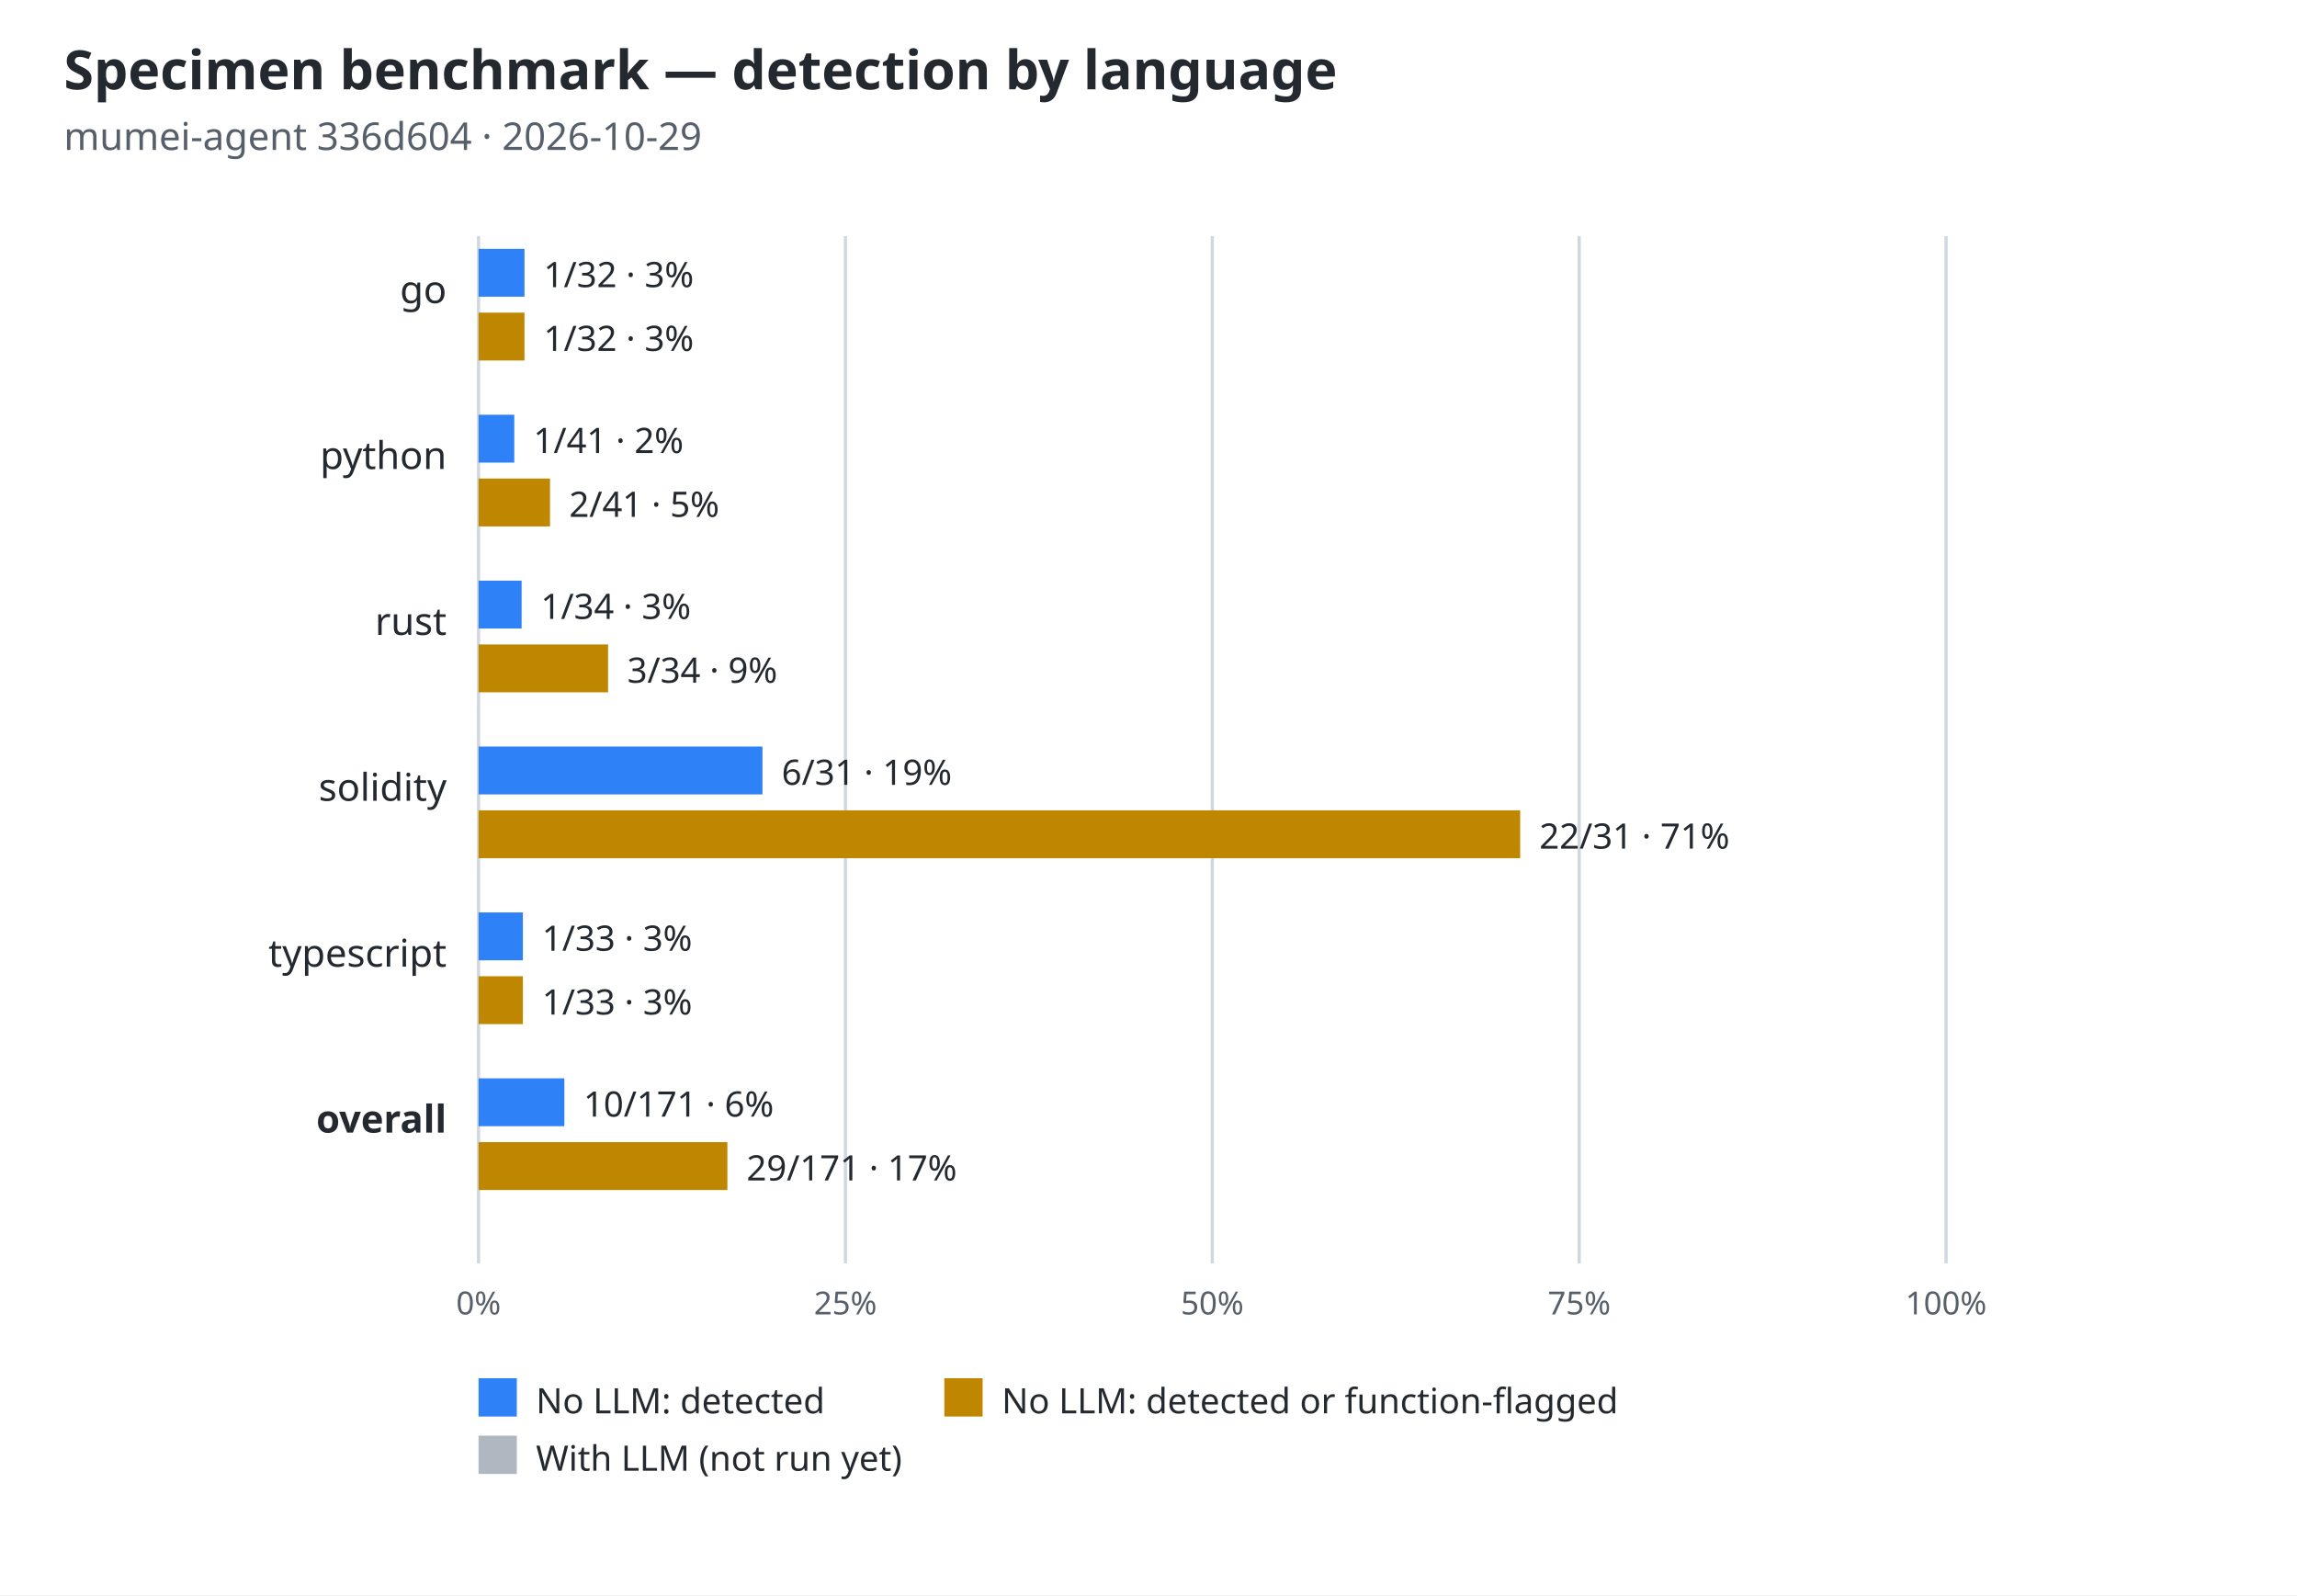
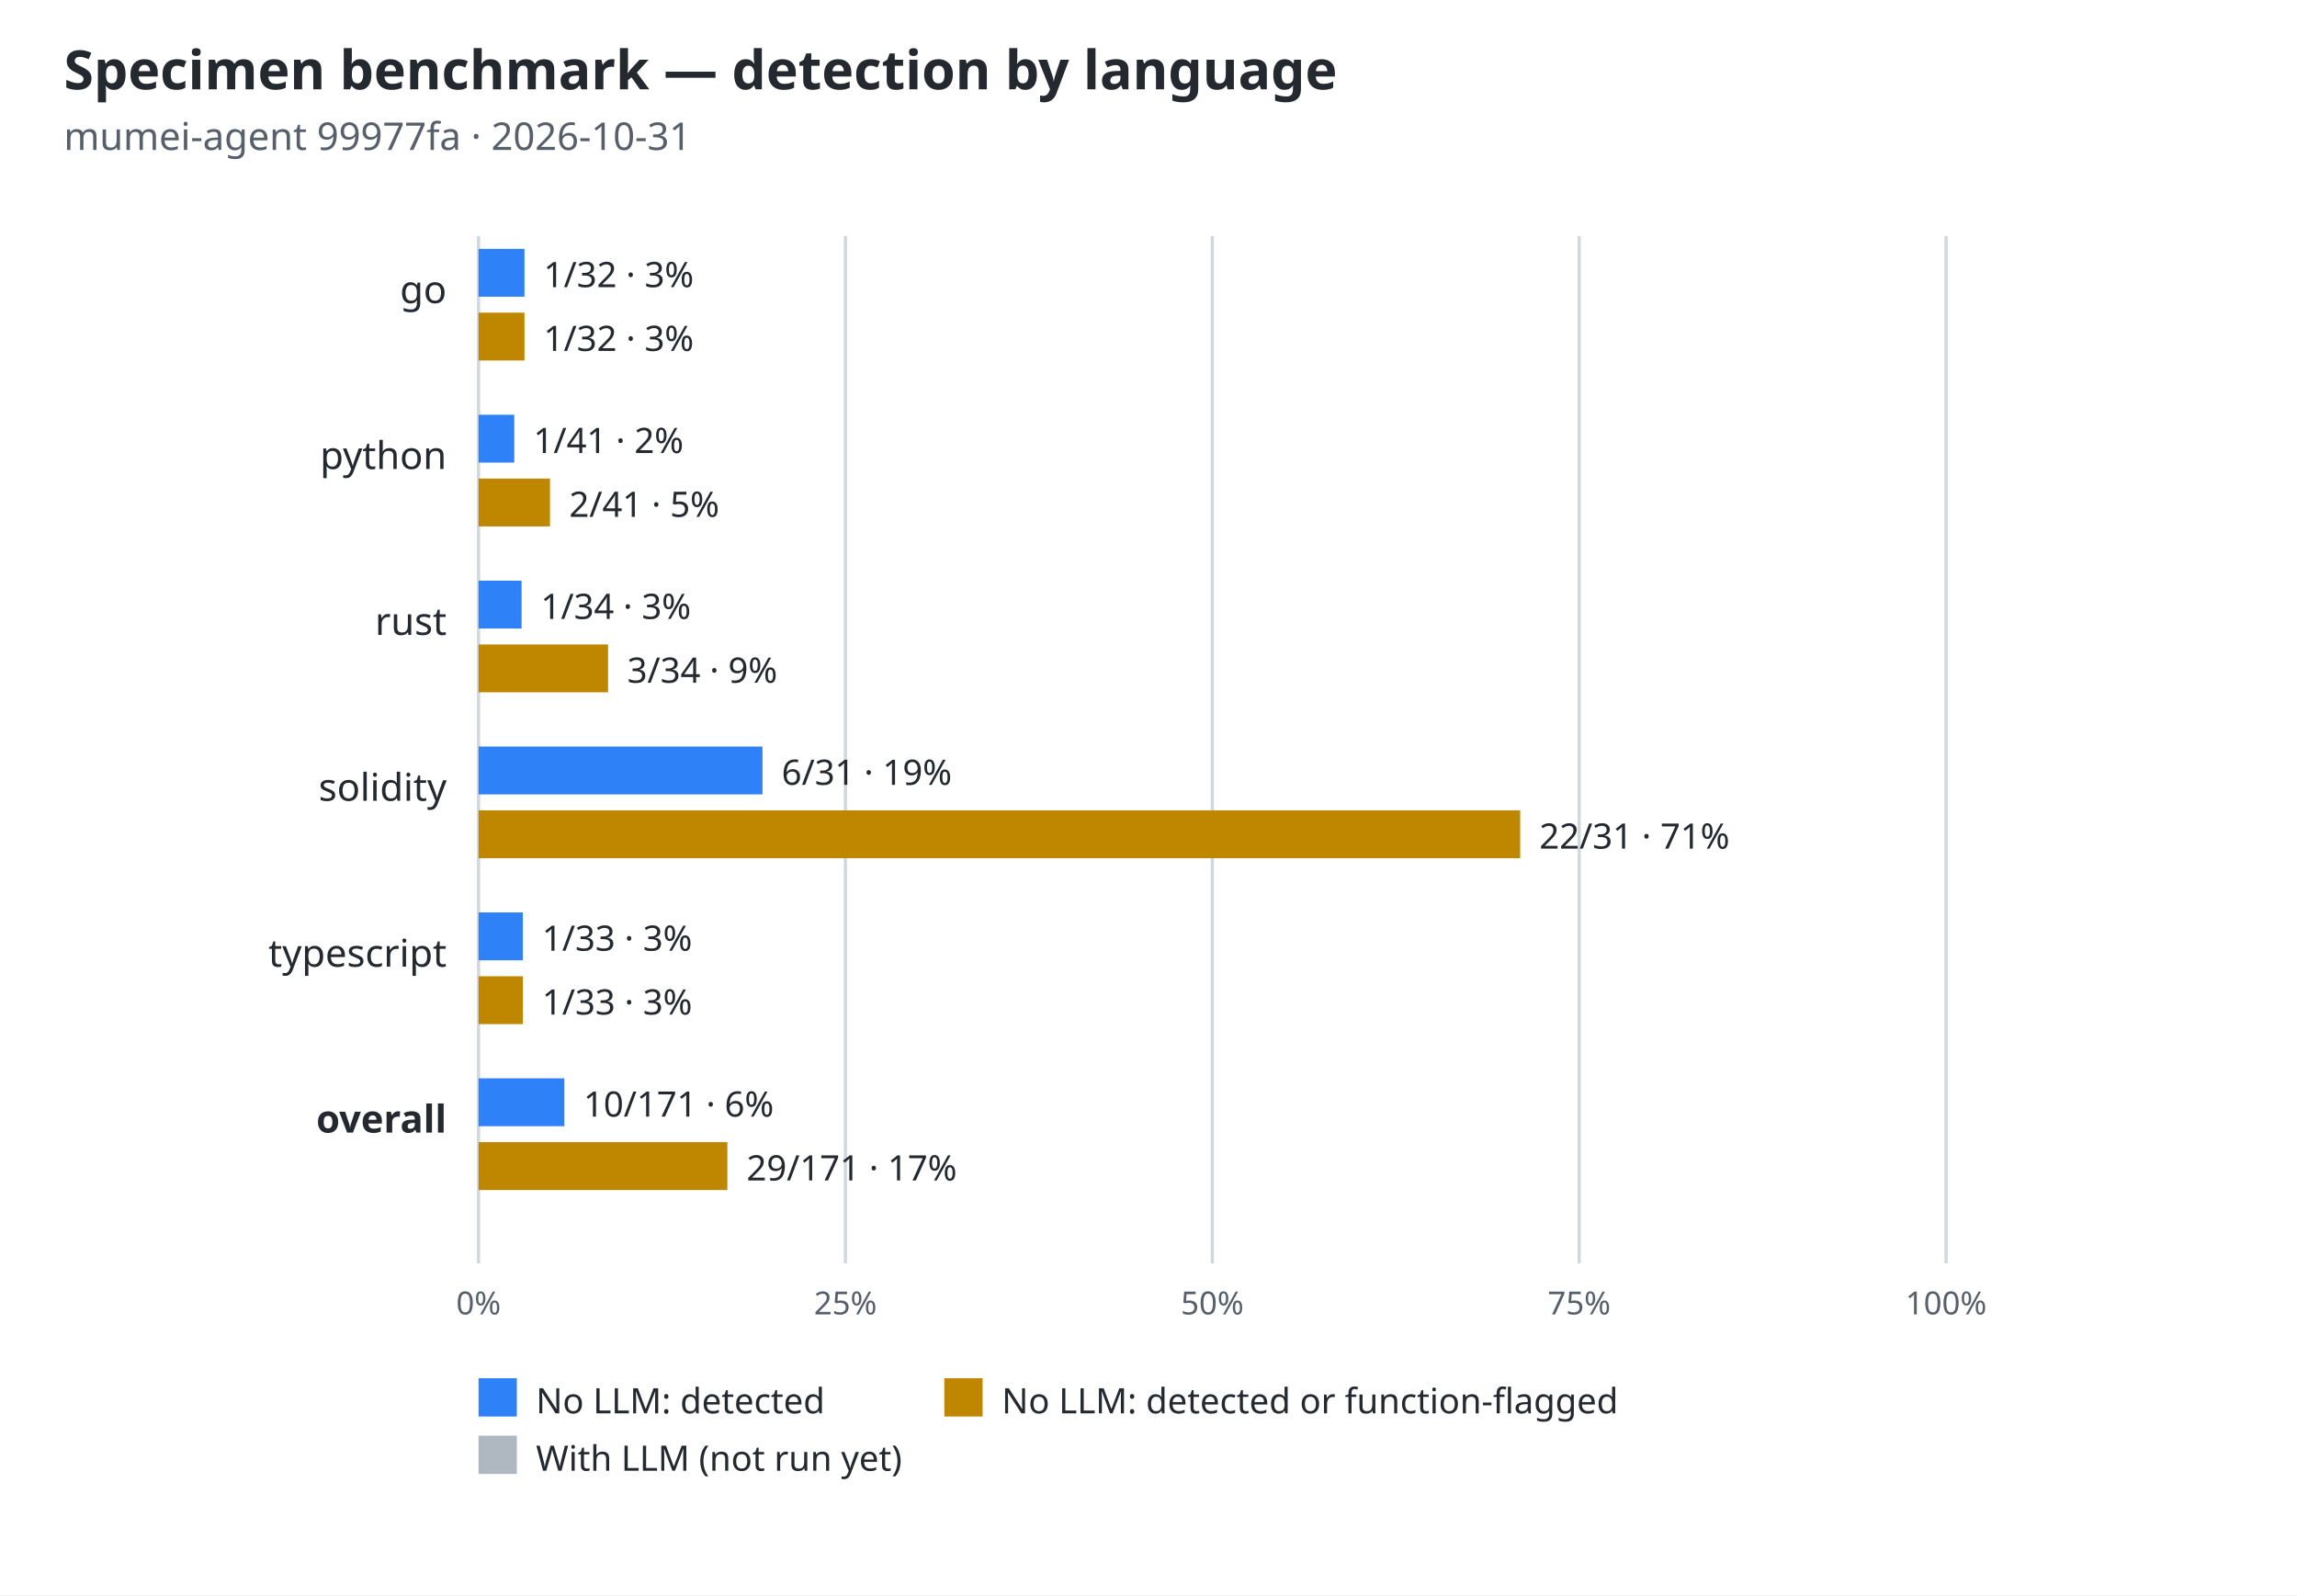
<svg xmlns="http://www.w3.org/2000/svg" viewBox="0 0 720 500" font-family="sans-serif">
  <rect width="720" height="500" fill="white" />
  <text x="20" y="28" font-size="17" font-weight="bold" fill="#24292f">Specimen benchmark — detection by language</text>
-   <text x="20" y="47" font-size="12" fill="#57606a">mumei-agent 336d604 · 2026-10-29</text>
+   <text x="20" y="47" font-size="12" fill="#57606a">mumei-agent 99977fa · 2026-10-31</text>
  <line x1="150.0" y1="74" x2="150.0" y2="396" stroke="#d0d7de" stroke-width="1" />
  <text x="150.0" y="412" font-size="10" fill="#57606a" text-anchor="middle">0%</text>
  <line x1="265.0" y1="74" x2="265.0" y2="396" stroke="#d0d7de" stroke-width="1" />
  <text x="265.0" y="412" font-size="10" fill="#57606a" text-anchor="middle">25%</text>
  <line x1="380.0" y1="74" x2="380.0" y2="396" stroke="#d0d7de" stroke-width="1" />
  <text x="380.0" y="412" font-size="10" fill="#57606a" text-anchor="middle">50%</text>
  <line x1="495.0" y1="74" x2="495.0" y2="396" stroke="#d0d7de" stroke-width="1" />
  <text x="495.0" y="412" font-size="10" fill="#57606a" text-anchor="middle">75%</text>
  <line x1="610.0" y1="74" x2="610.0" y2="396" stroke="#d0d7de" stroke-width="1" />
  <text x="610.0" y="412" font-size="10" fill="#57606a" text-anchor="middle">100%</text>
  <text x="140" y="95" font-size="12" font-weight="normal" fill="#24292f" text-anchor="end">go</text>
  <rect x="150" y="78" width="14.4" height="15" fill="#2f81f7" />
  <text x="170.4" y="90" font-size="11" fill="#24292f">1/32 · 3%</text>
  <rect x="150" y="98" width="14.4" height="15" fill="#bf8700" />
  <text x="170.4" y="110" font-size="11" fill="#24292f">1/32 · 3%</text>
  <text x="140" y="147" font-size="12" font-weight="normal" fill="#24292f" text-anchor="end">python</text>
  <rect x="150" y="130" width="11.2" height="15" fill="#2f81f7" />
  <text x="167.2" y="142" font-size="11" fill="#24292f">1/41 · 2%</text>
  <rect x="150" y="150" width="22.4" height="15" fill="#bf8700" />
  <text x="178.4" y="162" font-size="11" fill="#24292f">2/41 · 5%</text>
  <text x="140" y="199" font-size="12" font-weight="normal" fill="#24292f" text-anchor="end">rust</text>
  <rect x="150" y="182" width="13.5" height="15" fill="#2f81f7" />
  <text x="169.5" y="194" font-size="11" fill="#24292f">1/34 · 3%</text>
  <rect x="150" y="202" width="40.6" height="15" fill="#bf8700" />
  <text x="196.6" y="214" font-size="11" fill="#24292f">3/34 · 9%</text>
  <text x="140" y="251" font-size="12" font-weight="normal" fill="#24292f" text-anchor="end">solidity</text>
  <rect x="150" y="234" width="89.0" height="15" fill="#2f81f7" />
  <text x="245.0" y="246" font-size="11" fill="#24292f">6/31 · 19%</text>
  <rect x="150" y="254" width="326.5" height="15" fill="#bf8700" />
  <text x="482.5" y="266" font-size="11" fill="#24292f">22/31 · 71%</text>
  <text x="140" y="303" font-size="12" font-weight="normal" fill="#24292f" text-anchor="end">typescript</text>
  <rect x="150" y="286" width="13.9" height="15" fill="#2f81f7" />
  <text x="169.9" y="298" font-size="11" fill="#24292f">1/33 · 3%</text>
  <rect x="150" y="306" width="13.9" height="15" fill="#bf8700" />
  <text x="169.9" y="318" font-size="11" fill="#24292f">1/33 · 3%</text>
  <text x="140" y="355" font-size="12" font-weight="bold" fill="#24292f" text-anchor="end">overall</text>
  <rect x="150" y="338" width="26.9" height="15" fill="#2f81f7" />
  <text x="182.9" y="350" font-size="11" fill="#24292f">10/171 · 6%</text>
  <rect x="150" y="358" width="78.0" height="15" fill="#bf8700" />
  <text x="234.0" y="370" font-size="11" fill="#24292f">29/171 · 17%</text>
  <rect x="150" y="432" width="12" height="12" fill="#2f81f7" />
  <text x="168" y="443" font-size="11" fill="#24292f">No LLM: detected</text>
  <rect x="296" y="432" width="12" height="12" fill="#bf8700" />
  <text x="314" y="443" font-size="11" fill="#24292f">No LLM: detected or function-flagged</text>
  <rect x="150" y="450" width="12" height="12" fill="#afb8c1" />
  <text x="168" y="461" font-size="11" fill="#24292f">With LLM (not run yet)</text>
</svg>
